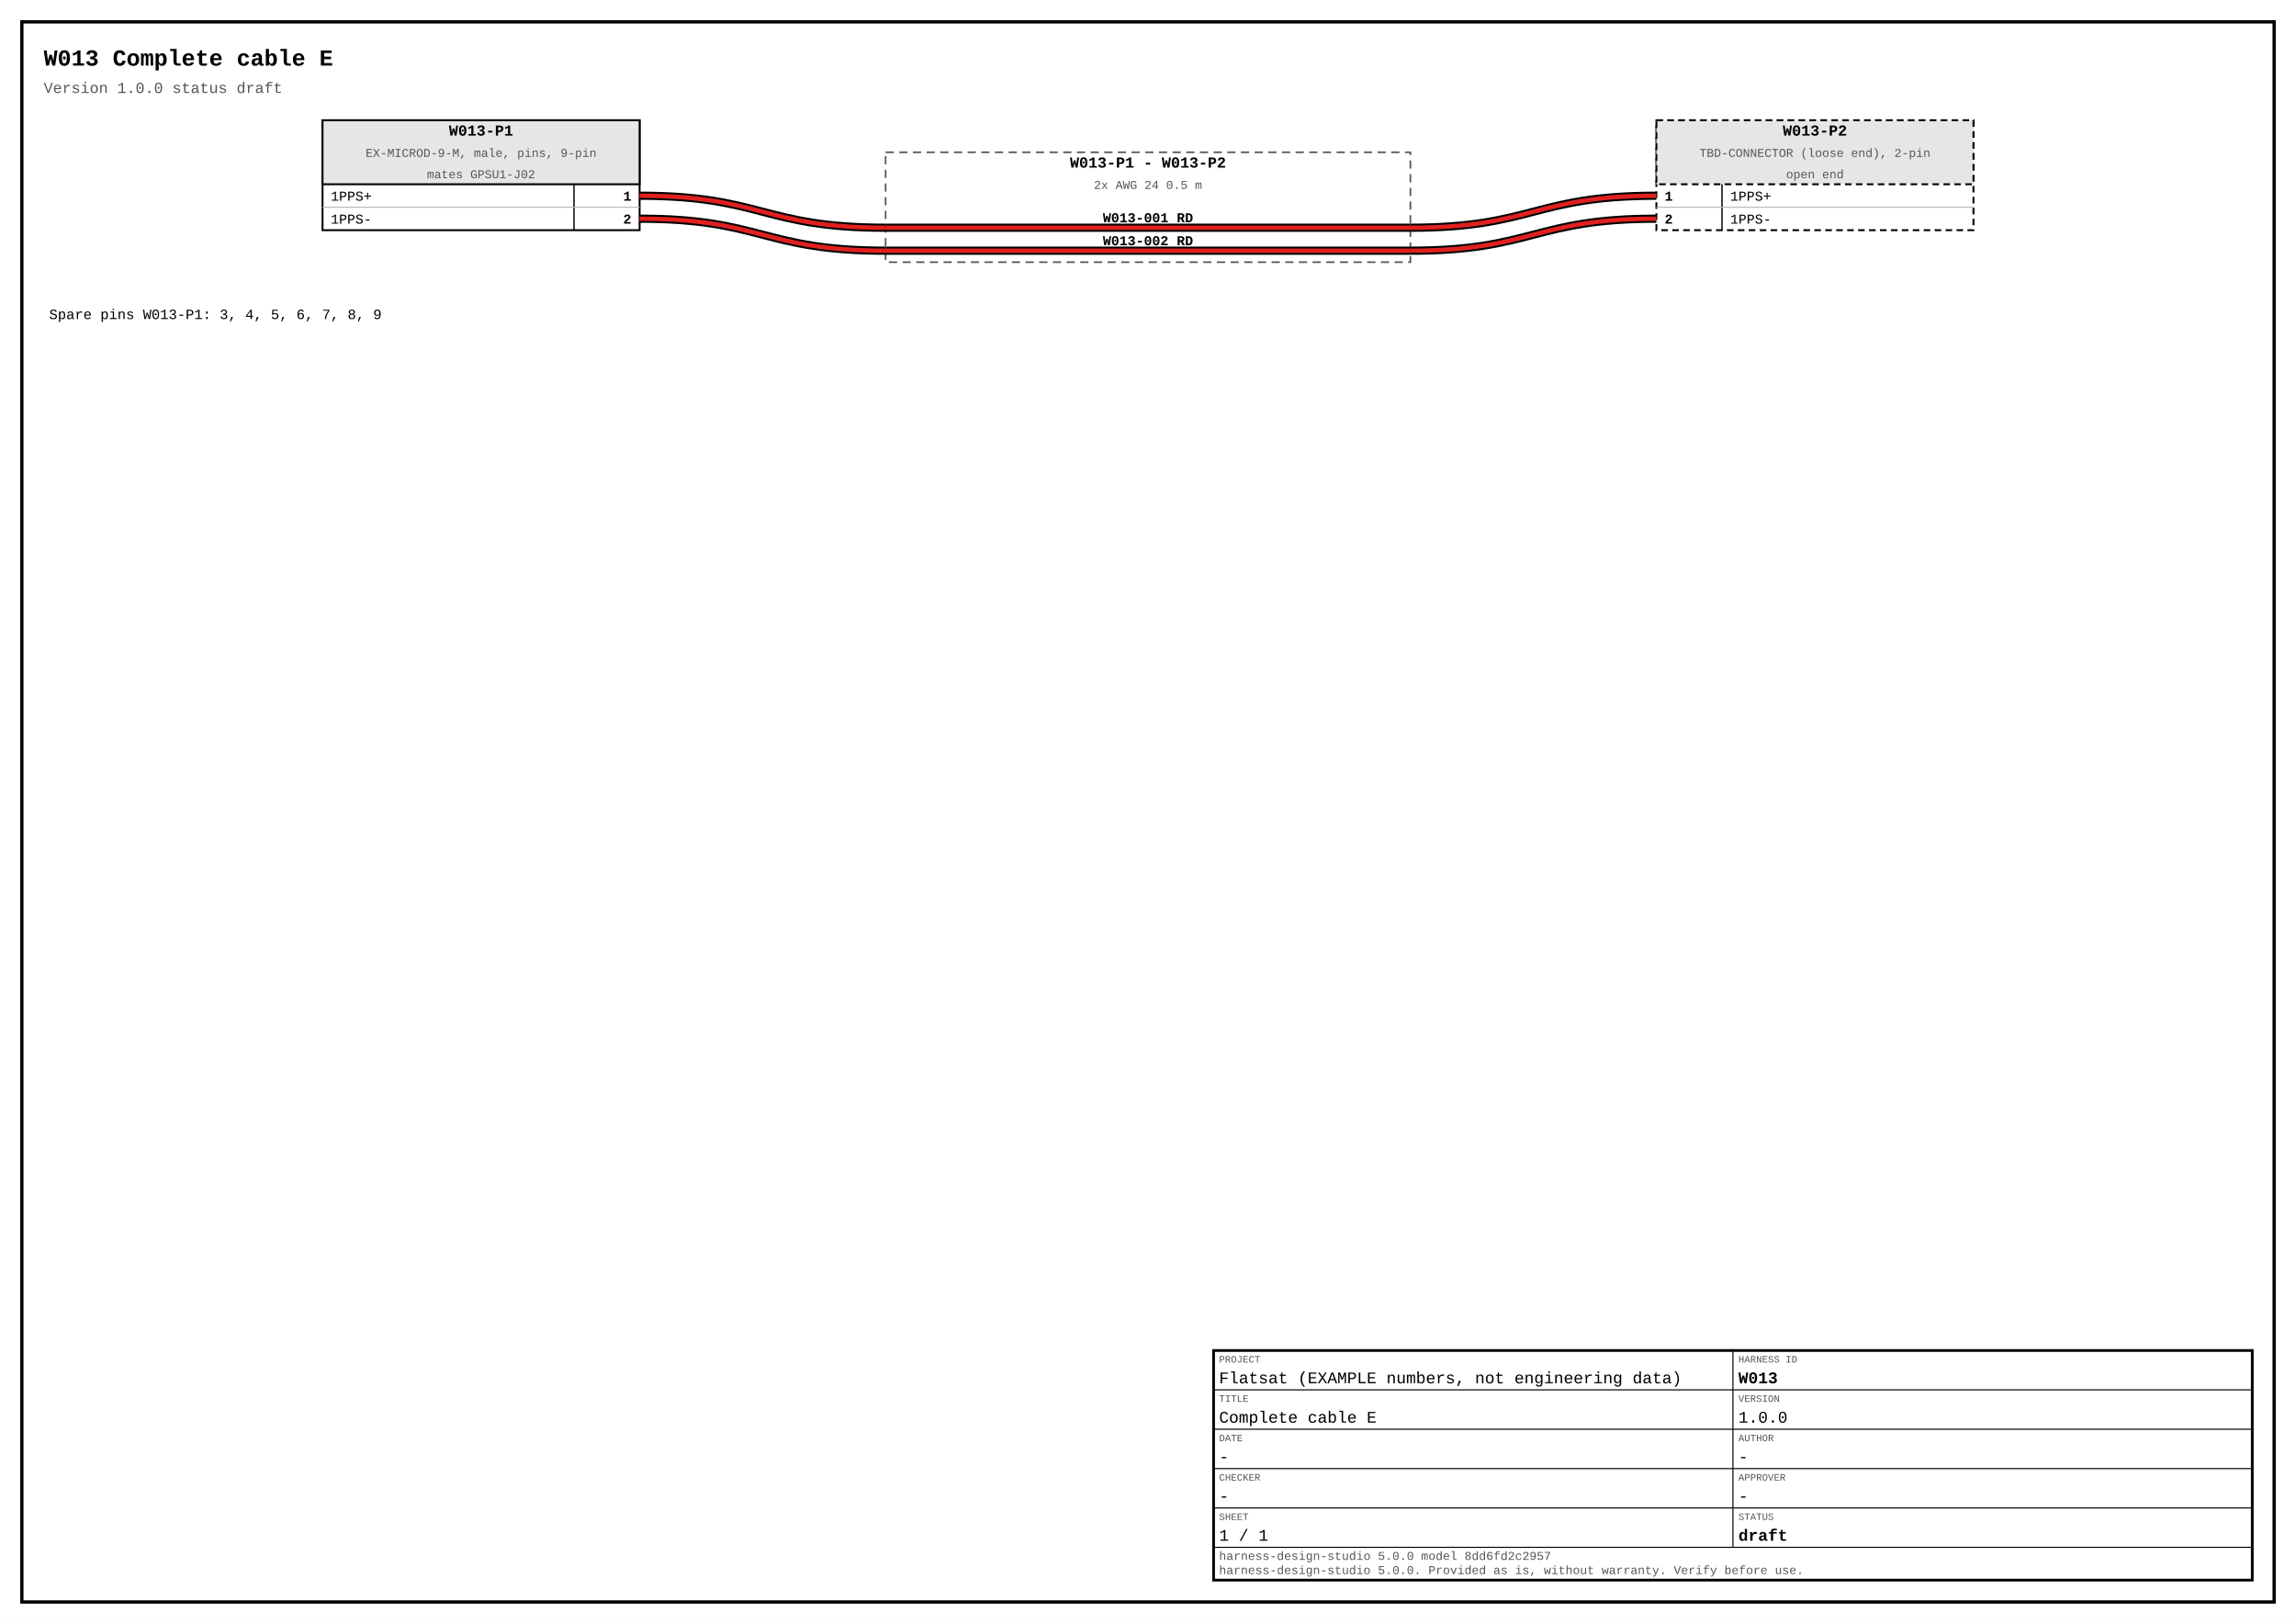
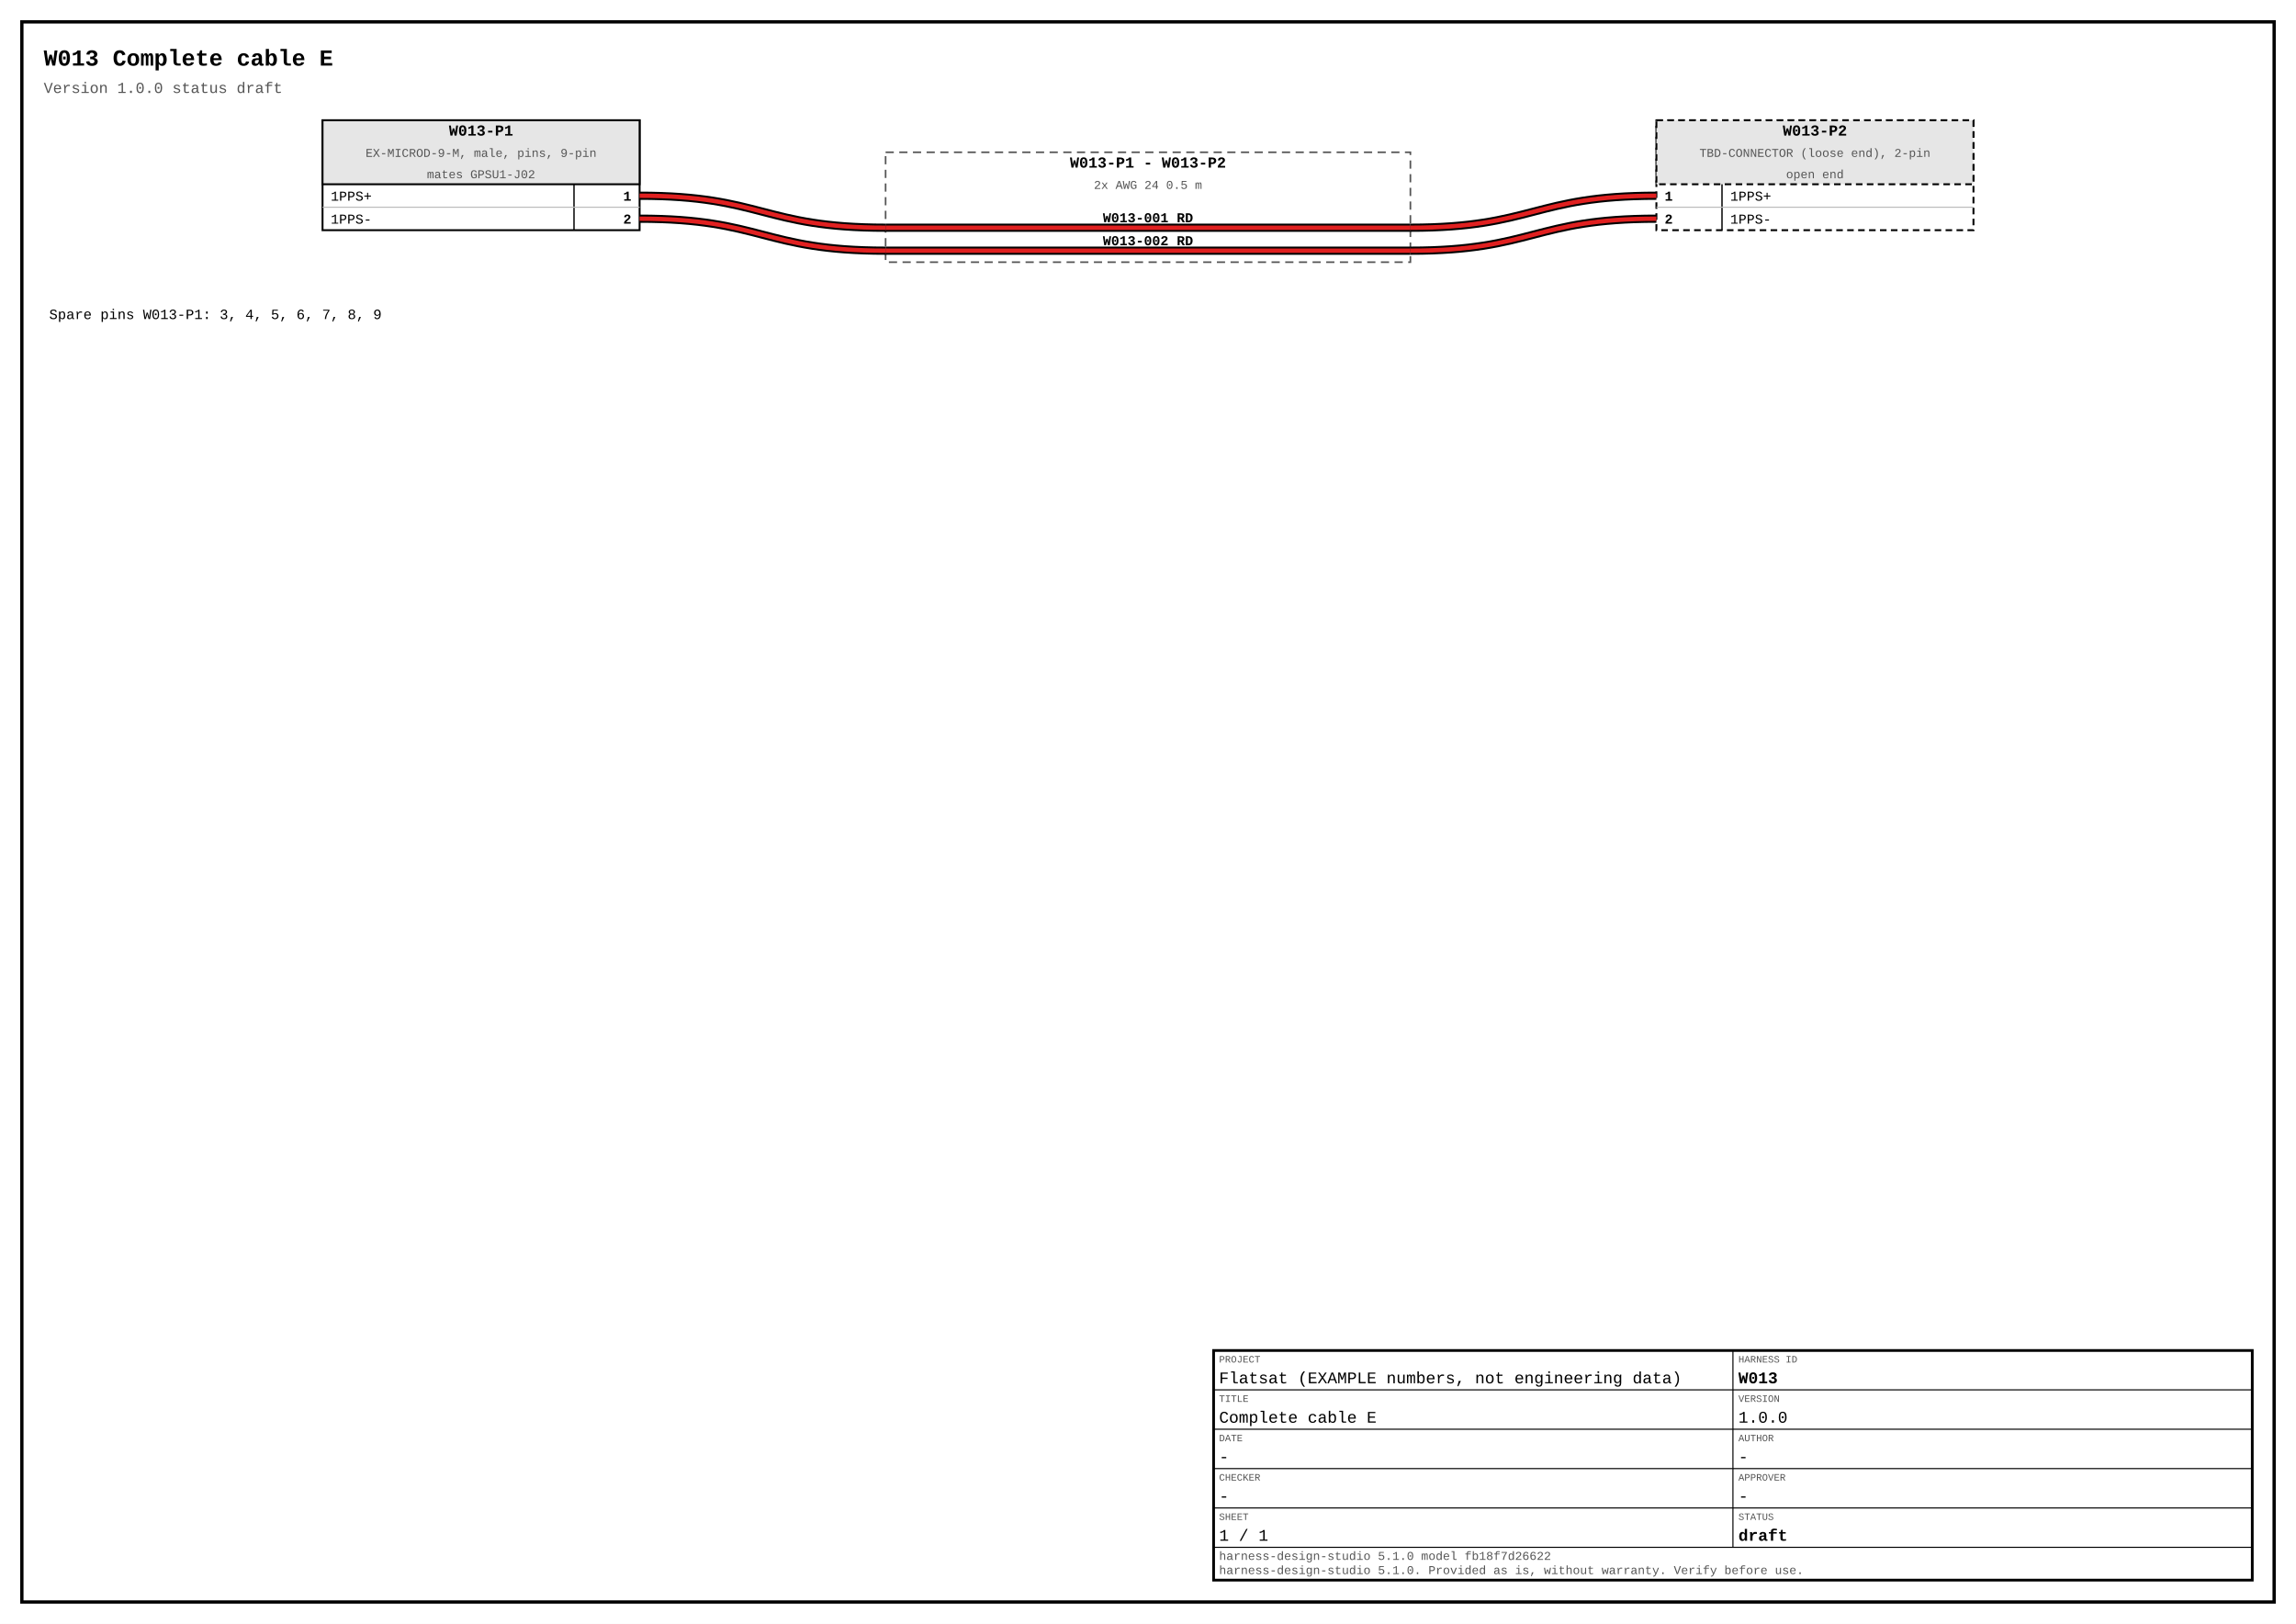
<svg xmlns="http://www.w3.org/2000/svg" width="420mm" height="297mm" viewBox="0 0 420 297" font-family="Courier New, Courier, monospace">
  <rect x="0" y="0" width="420" height="297" fill="#ffffff" />
  <rect x="4" y="4" width="412" height="289" fill="none" stroke="#000000" stroke-width="0.6" />
  <text x="8" y="12" font-size="4.2" font-weight="bold" text-anchor="start" fill="#000000">W013  Complete cable E</text>
  <text x="8" y="17" font-size="2.8" text-anchor="start" fill="#555555">Version 1.0.0  status draft</text>
  <rect x="59" y="22" width="58" height="20.1" fill="#ffffff" stroke="#000000" stroke-width="0.35" />
  <rect x="59" y="22" width="58" height="11.7" fill="#e6e6e6" stroke="#000000" stroke-width="0.35" />
  <text x="88" y="24.8" font-size="2.8" font-weight="bold" text-anchor="middle" fill="#000000">W013-P1</text>
  <text x="88" y="28.7" font-size="2.2" text-anchor="middle" fill="#555555">EX-MICROD-9-M, male, pins, 9-pin</text>
  <text x="88" y="32.6" font-size="2.2" text-anchor="middle" fill="#555555">mates GPSU1-J02</text>
  <line x1="105" y1="33.7" x2="105" y2="42.1" stroke="#000000" stroke-width="0.25" />
  <line x1="59" y1="37.9" x2="117" y2="37.9" stroke="#bbbbbb" stroke-width="0.2" />
  <text x="60.5" y="36.7" font-size="2.5" text-anchor="start" fill="#000000" data-ref="sig/W013-P1/1">1PPS+</text>
  <text x="115.5" y="36.7" font-size="2.5" font-weight="bold" text-anchor="end" fill="#000000" data-ref="pin/W013-P1/1">1</text>
  <text x="60.5" y="40.9" font-size="2.5" text-anchor="start" fill="#000000" data-ref="sig/W013-P1/2">1PPS-</text>
  <text x="115.5" y="40.9" font-size="2.5" font-weight="bold" text-anchor="end" fill="#000000" data-ref="pin/W013-P1/2">2</text>
  <rect x="303" y="22" width="58" height="20.1" fill="#ffffff" stroke="#000000" stroke-width="0.35" stroke-dasharray="1.2 0.8" />
  <rect x="303" y="22" width="58" height="11.7" fill="#e6e6e6" stroke="#000000" stroke-width="0.35" stroke-dasharray="1.2 0.8" />
  <text x="332" y="24.8" font-size="2.8" font-weight="bold" text-anchor="middle" fill="#000000">W013-P2</text>
  <text x="332" y="28.7" font-size="2.2" text-anchor="middle" fill="#555555" data-ref="part/W013-P2">TBD-CONNECTOR (loose end), 2-pin</text>
  <text x="332" y="32.6" font-size="2.2" text-anchor="middle" fill="#555555" data-ref="end/W013-P2">open end</text>
  <line x1="315" y1="33.7" x2="315" y2="42.1" stroke="#000000" stroke-width="0.25" />
  <line x1="303" y1="37.9" x2="361" y2="37.9" stroke="#bbbbbb" stroke-width="0.2" />
  <text x="304.5" y="36.7" font-size="2.5" font-weight="bold" text-anchor="start" fill="#000000" data-ref="pin/W013-P2/1">1</text>
  <text x="316.5" y="36.7" font-size="2.5" text-anchor="start" fill="#000000" data-ref="sig/W013-P2/1">1PPS+</text>
  <text x="304.5" y="40.9" font-size="2.5" font-weight="bold" text-anchor="start" fill="#000000" data-ref="pin/W013-P2/2">2</text>
  <text x="316.5" y="40.9" font-size="2.5" text-anchor="start" fill="#000000" data-ref="sig/W013-P2/2">1PPS-</text>
  <rect x="162" y="27.85" width="96" height="20.1" fill="none" stroke="#555555" stroke-width="0.3" stroke-dasharray="1.5 1" />
  <text x="210" y="30.65" font-size="2.8" font-weight="bold" text-anchor="middle" fill="#000000">W013-P1 - W013-P2</text>
  <text x="210" y="34.55" font-size="2.2" text-anchor="middle" fill="#555555">2x  AWG 24  0.5 m</text>
  <path d="M 117 35.8 C 139.5 35.8 139.5 41.65 162 41.65" fill="none" stroke="#000000" stroke-width="1.5" />
  <line x1="162" y1="41.65" x2="258" y2="41.65" stroke="#000000" stroke-width="1.5" />
  <path d="M 258 41.65 C 280.5 41.65 280.5 35.8 303 35.8" fill="none" stroke="#000000" stroke-width="1.5" />
  <path d="M 117 35.8 C 139.5 35.8 139.5 41.65 162 41.65" fill="none" stroke="#e02020" stroke-width="0.8" />
  <line x1="162" y1="41.65" x2="258" y2="41.65" stroke="#e02020" stroke-width="0.8" />
  <path d="M 258 41.65 C 280.5 41.65 280.5 35.8 303 35.8" fill="none" stroke="#e02020" stroke-width="0.8" />
  <text x="210" y="40.65" font-size="2.5" font-weight="bold" text-anchor="middle" fill="#000000">W013-001  RD</text>
  <path d="M 117 40 C 139.5 40 139.5 45.85 162 45.85" fill="none" stroke="#000000" stroke-width="1.5" />
  <line x1="162" y1="45.85" x2="258" y2="45.85" stroke="#000000" stroke-width="1.5" />
  <path d="M 258 45.85 C 280.5 45.85 280.5 40 303 40" fill="none" stroke="#000000" stroke-width="1.5" />
  <path d="M 117 40 C 139.5 40 139.5 45.85 162 45.85" fill="none" stroke="#e02020" stroke-width="0.8" />
  <line x1="162" y1="45.85" x2="258" y2="45.85" stroke="#e02020" stroke-width="0.8" />
  <path d="M 258 45.85 C 280.5 45.85 280.5 40 303 40" fill="none" stroke="#e02020" stroke-width="0.8" />
  <text x="210" y="44.85" font-size="2.5" font-weight="bold" text-anchor="middle" fill="#000000">W013-002  RD</text>
  <text x="9" y="58.35" font-size="2.6" text-anchor="start" fill="#000000">Spare pins W013-P1: 3, 4, 5, 6, 7, 8, 9</text>
  <rect x="222" y="247" width="190" height="42" fill="none" stroke="#000000" stroke-width="0.5" />
  <line x1="222" y1="247" x2="317" y2="247" stroke="#000000" stroke-width="0.2" />
  <text x="223" y="249.2" font-size="1.8" text-anchor="start" fill="#555555">PROJECT</text>
  <text x="223" y="253" font-size="3" text-anchor="start" fill="#000000">Flatsat (EXAMPLE numbers, not engineering data)</text>
  <line x1="317" y1="247" x2="412" y2="247" stroke="#000000" stroke-width="0.2" />
  <text x="318" y="249.2" font-size="1.8" text-anchor="start" fill="#555555">HARNESS ID</text>
  <text x="318" y="253" font-size="3" font-weight="bold" text-anchor="start" fill="#000000">W013</text>
  <line x1="222" y1="254.2" x2="317" y2="254.2" stroke="#000000" stroke-width="0.2" />
  <text x="223" y="256.4" font-size="1.8" text-anchor="start" fill="#555555">TITLE</text>
  <text x="223" y="260.2" font-size="3" text-anchor="start" fill="#000000">Complete cable E</text>
  <line x1="317" y1="254.2" x2="412" y2="254.2" stroke="#000000" stroke-width="0.2" />
  <text x="318" y="256.4" font-size="1.8" text-anchor="start" fill="#555555">VERSION</text>
  <text x="318" y="260.2" font-size="3" text-anchor="start" fill="#000000">1.0.0</text>
  <line x1="222" y1="261.4" x2="317" y2="261.4" stroke="#000000" stroke-width="0.2" />
  <text x="223" y="263.6" font-size="1.8" text-anchor="start" fill="#555555">DATE</text>
  <text x="223" y="267.4" font-size="3" text-anchor="start" fill="#000000">-</text>
  <line x1="317" y1="261.4" x2="412" y2="261.4" stroke="#000000" stroke-width="0.2" />
  <text x="318" y="263.6" font-size="1.8" text-anchor="start" fill="#555555">AUTHOR</text>
  <text x="318" y="267.4" font-size="3" text-anchor="start" fill="#000000">-</text>
  <line x1="222" y1="268.6" x2="317" y2="268.6" stroke="#000000" stroke-width="0.2" />
  <text x="223" y="270.8" font-size="1.8" text-anchor="start" fill="#555555">CHECKER</text>
  <text x="223" y="274.6" font-size="3" text-anchor="start" fill="#000000">-</text>
  <line x1="317" y1="268.6" x2="412" y2="268.6" stroke="#000000" stroke-width="0.2" />
  <text x="318" y="270.8" font-size="1.8" text-anchor="start" fill="#555555">APPROVER</text>
  <text x="318" y="274.6" font-size="3" text-anchor="start" fill="#000000">-</text>
  <line x1="222" y1="275.8" x2="317" y2="275.8" stroke="#000000" stroke-width="0.2" />
  <text x="223" y="278" font-size="1.8" text-anchor="start" fill="#555555">SHEET</text>
  <text x="223" y="281.8" font-size="3" text-anchor="start" fill="#000000">1 / 1</text>
  <line x1="317" y1="275.8" x2="412" y2="275.8" stroke="#000000" stroke-width="0.2" />
  <text x="318" y="278" font-size="1.8" text-anchor="start" fill="#555555">STATUS</text>
  <text x="318" y="281.8" font-size="3" font-weight="bold" text-anchor="start" fill="#000000">draft</text>
  <line x1="317" y1="247" x2="317" y2="283" stroke="#000000" stroke-width="0.2" />
  <line x1="222" y1="283" x2="412" y2="283" stroke="#000000" stroke-width="0.2" />
-   <text x="223" y="285.3" font-size="2.2" text-anchor="start" fill="#555555">harness-design-studio 5.0.0 model 8dd6fd2c2957</text>
-   <text x="223" y="287.9" font-size="2.2" text-anchor="start" fill="#555555">harness-design-studio 5.0.0. Provided as is, without warranty. Verify before use.</text>
+   <text x="223" y="285.3" font-size="2.2" text-anchor="start" fill="#555555">harness-design-studio 5.1.0 model fb18f7d26622</text>
+   <text x="223" y="287.9" font-size="2.2" text-anchor="start" fill="#555555">harness-design-studio 5.1.0. Provided as is, without warranty. Verify before use.</text>
</svg>
